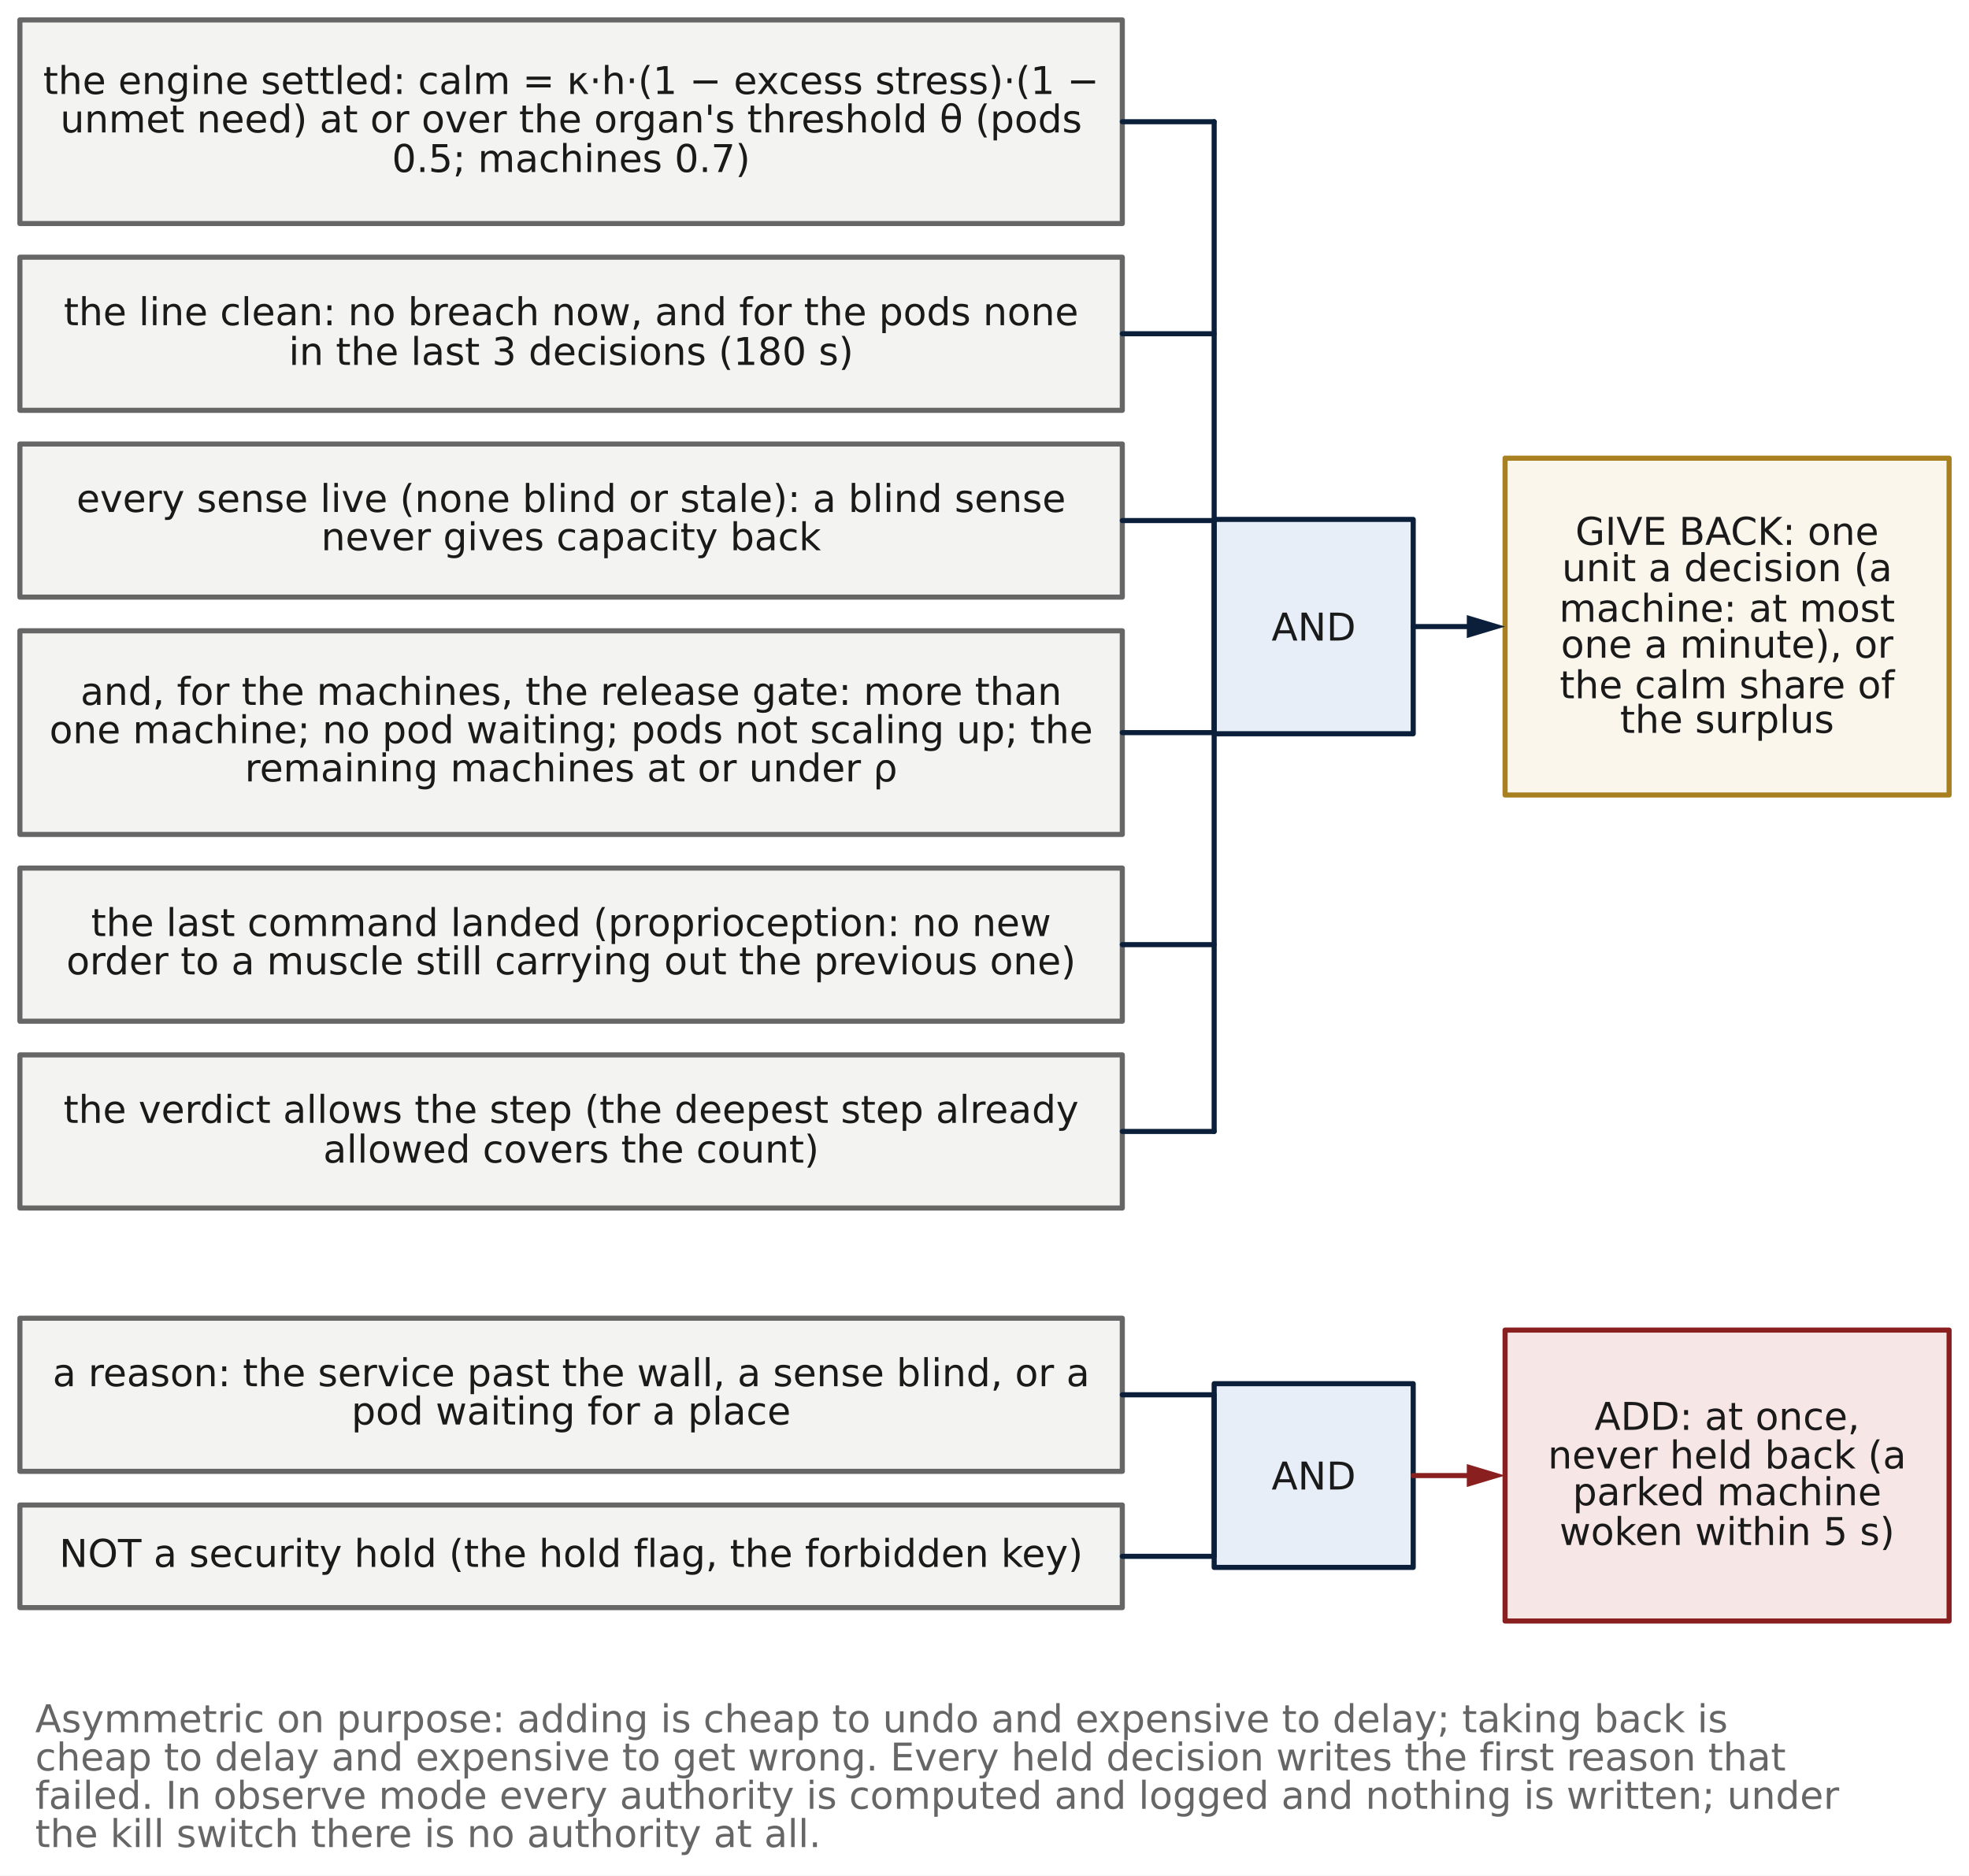
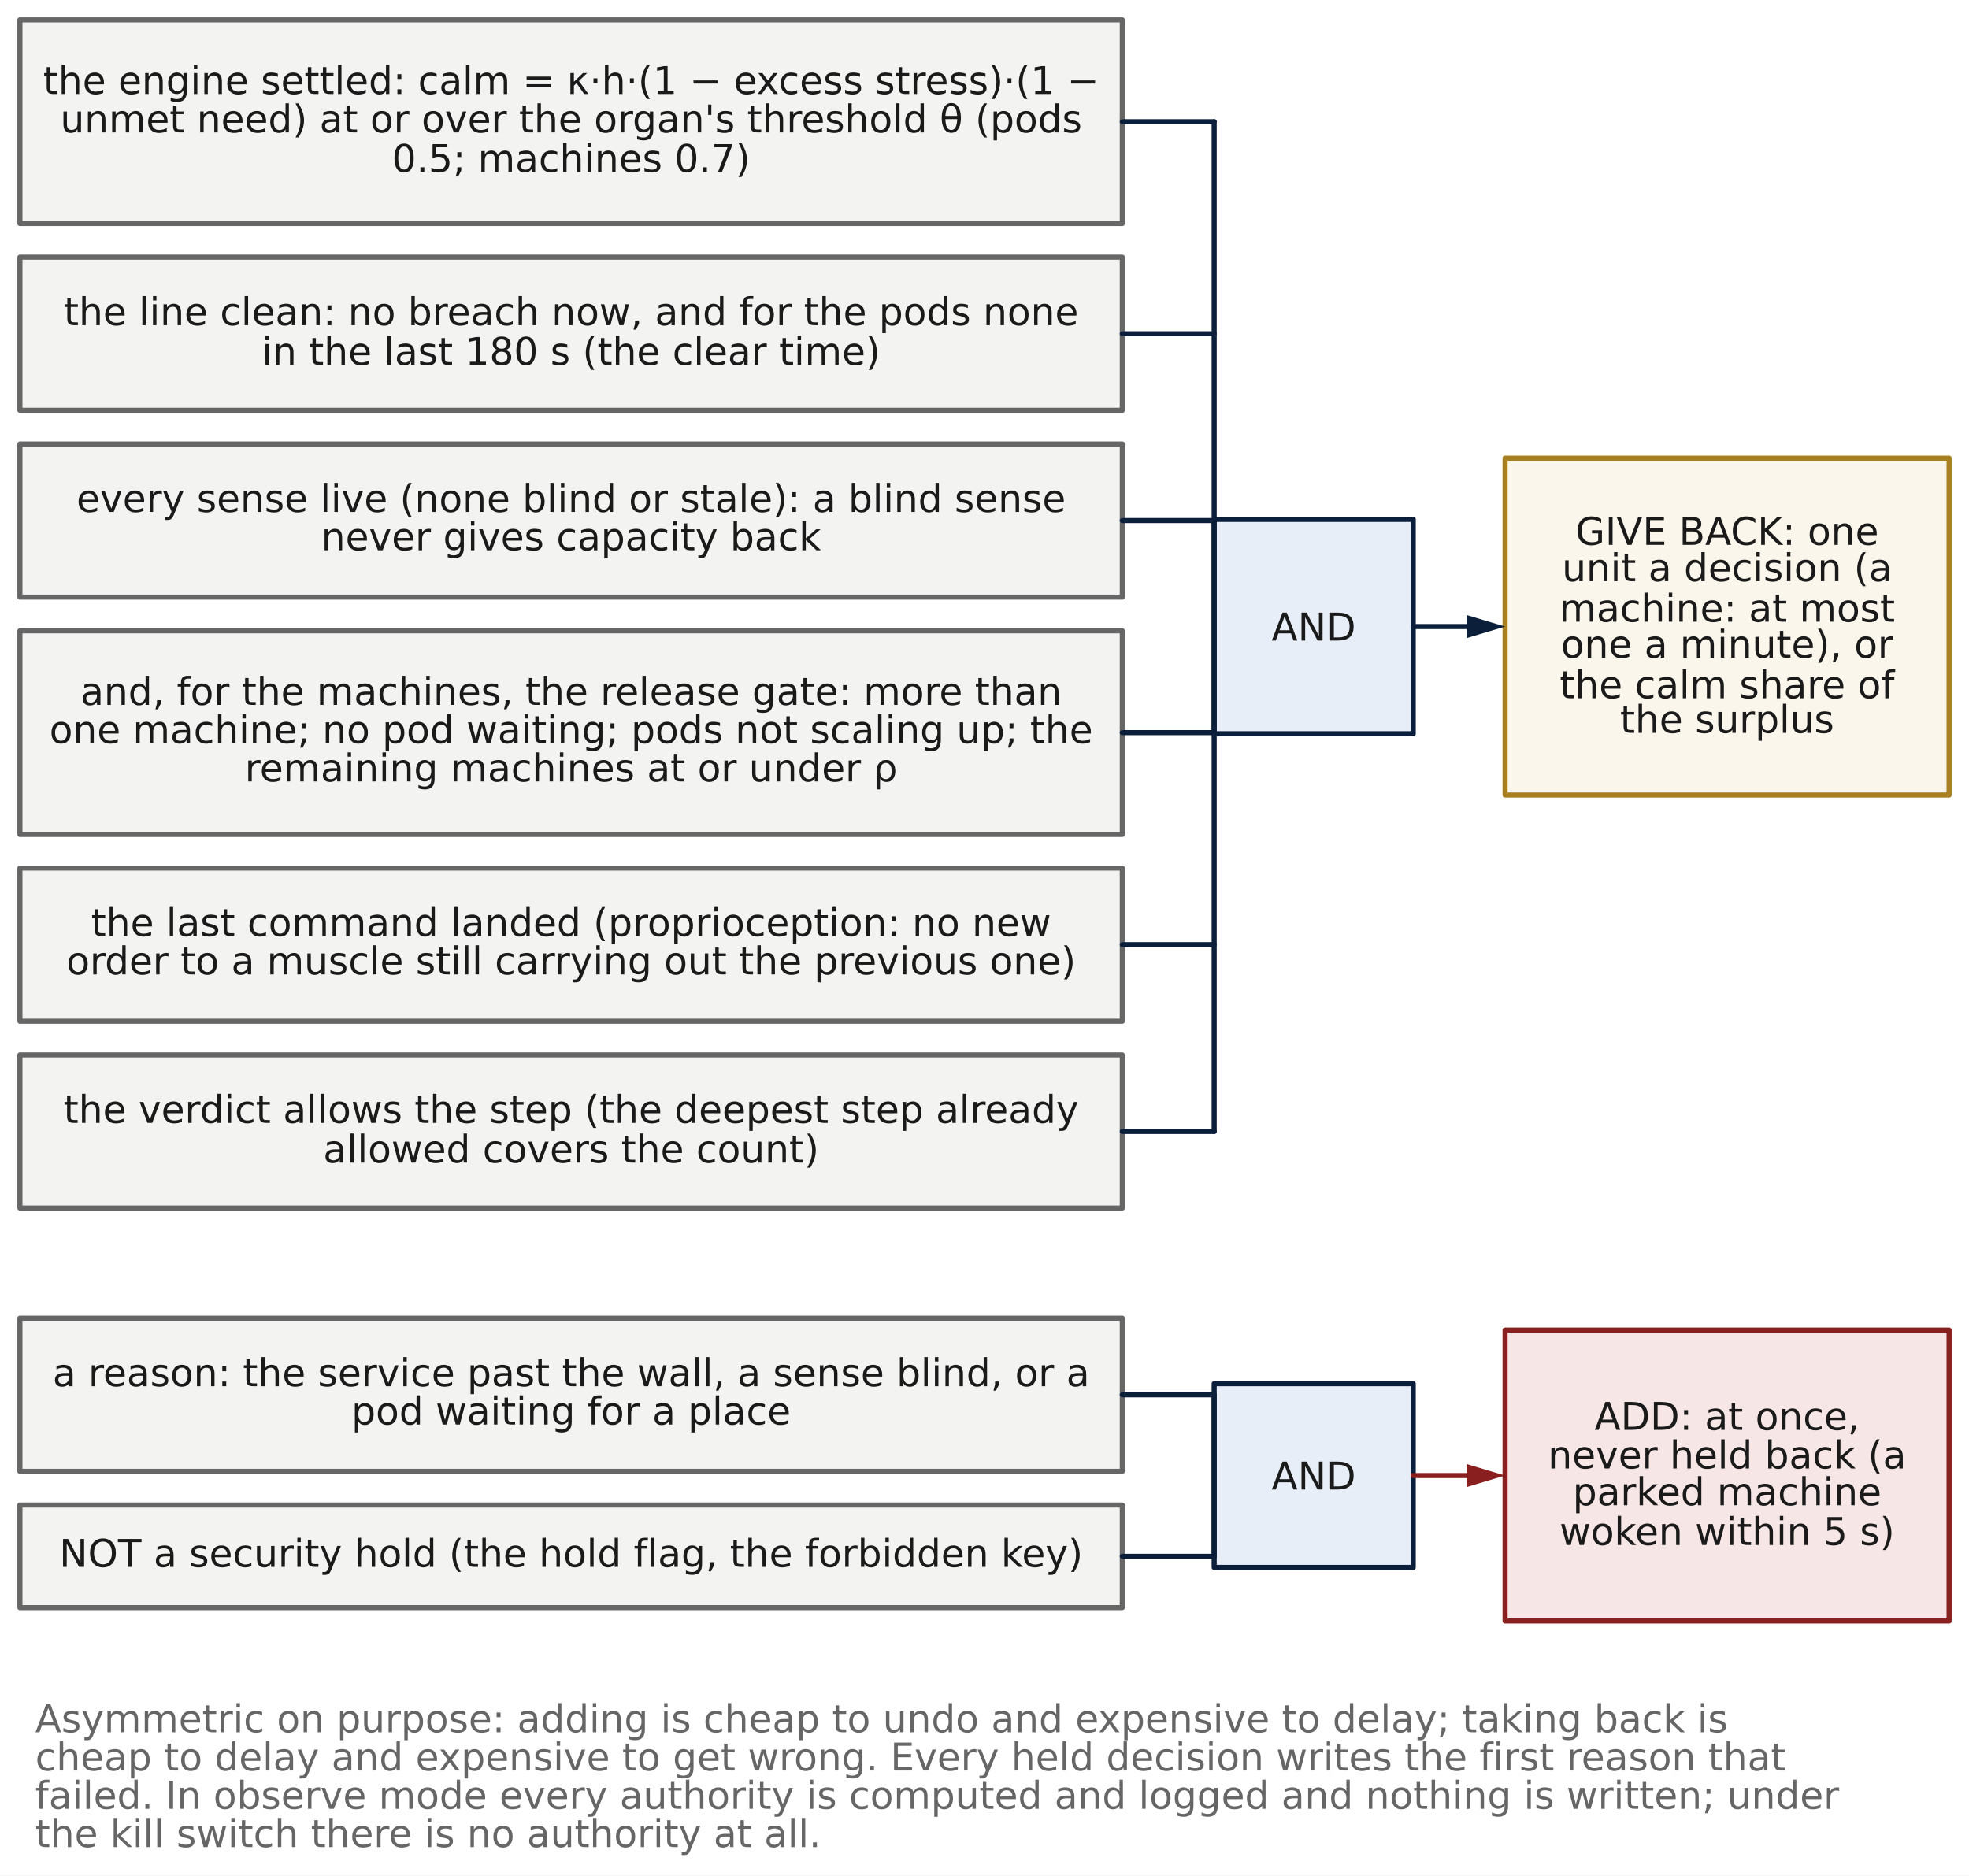
<svg xmlns="http://www.w3.org/2000/svg" width="462.96pt" height="441pt" viewBox="0 0 462.96 441" version="1.1">
  <defs>
    <style type="text/css">*{stroke-linejoin: round; stroke-linecap: butt}</style>
  </defs>
  <g id="figure_1">
    <g id="patch_1">
      <path d="M 0 441  L 462.96 441  L 462.96 0  L 0 0  z " style="fill: #ffffff" />
    </g>
    <g id="axes_1">
      <g id="patch_2">
        <path d="M 4.68 28.62  L 4.68 4.68  L 263.88 4.68  L 263.88 52.56  L 4.68 52.56  z " clip-path="url(#pdf4afb7199)" style="fill: #f3f3f1; stroke: #f3f3f1; stroke-linejoin: miter" />
      </g>
      <g id="patch_3">
        <path d="M 4.68 78.48  L 4.68 60.48  L 263.88 60.48  L 263.88 96.48  L 4.68 96.48  z " clip-path="url(#pdf4afb7199)" style="fill: #f3f3f1; stroke: #f3f3f1; stroke-linejoin: miter" />
      </g>
      <g id="patch_4">
        <path d="M 4.68 122.4  L 4.68 104.4  L 263.88 104.4  L 263.88 140.4  L 4.68 140.4  z " clip-path="url(#pdf4afb7199)" style="fill: #f3f3f1; stroke: #f3f3f1; stroke-linejoin: miter" />
      </g>
      <g id="patch_5">
        <path d="M 4.68 172.26  L 4.68 148.32  L 263.88 148.32  L 263.88 196.2  L 4.68 196.2  z " clip-path="url(#pdf4afb7199)" style="fill: #f3f3f1; stroke: #f3f3f1; stroke-linejoin: miter" />
      </g>
      <g id="patch_6">
        <path d="M 4.68 222.12  L 4.68 204.12  L 263.88 204.12  L 263.88 240.12  L 4.68 240.12  z " clip-path="url(#pdf4afb7199)" style="fill: #f3f3f1; stroke: #f3f3f1; stroke-linejoin: miter" />
      </g>
      <g id="patch_7">
        <path d="M 4.68 266.04  L 4.68 248.04  L 263.88 248.04  L 263.88 284.04  L 4.68 284.04  z " clip-path="url(#pdf4afb7199)" style="fill: #f3f3f1; stroke: #f3f3f1; stroke-linejoin: miter" />
      </g>
      <g id="patch_8">
        <path d="M 285.48 147.33  L 285.48 122.13  L 332.28 122.13  L 332.28 172.53  L 285.48 172.53  z " clip-path="url(#pdf4afb7199)" style="fill: #e8eef7; stroke: #e8eef7; stroke-linejoin: miter" />
      </g>
      <g id="patch_9">
        <path d="M 353.88 147.33  L 353.88 107.73  L 458.28 107.73  L 458.28 186.93  L 353.88 186.93  z " clip-path="url(#pdf4afb7199)" style="fill: #faf6ec; stroke: #faf6ec; stroke-linejoin: miter" />
      </g>
      <g id="patch_10">
        <path d="M 4.68 327.96  L 4.68 309.96  L 263.88 309.96  L 263.88 345.96  L 4.68 345.96  z " clip-path="url(#pdf4afb7199)" style="fill: #f3f3f1; stroke: #f3f3f1; stroke-linejoin: miter" />
      </g>
      <g id="patch_11">
        <path d="M 4.68 365.94  L 4.68 353.88  L 263.88 353.88  L 263.88 378  L 4.68 378  z " clip-path="url(#pdf4afb7199)" style="fill: #f3f3f1; stroke: #f3f3f1; stroke-linejoin: miter" />
      </g>
      <g id="patch_12">
        <path d="M 285.48 346.95  L 285.48 325.35  L 332.28 325.35  L 332.28 368.55  L 285.48 368.55  z " clip-path="url(#pdf4afb7199)" style="fill: #e8eef7; stroke: #e8eef7; stroke-linejoin: miter" />
      </g>
      <g id="patch_13">
        <path d="M 353.88 346.95  L 353.88 312.75  L 458.28 312.75  L 458.28 381.15  L 353.88 381.15  z " clip-path="url(#pdf4afb7199)" style="fill: #f7e6e6; stroke: #f7e6e6; stroke-linejoin: miter" />
      </g>
      <g id="line2d_1">
        <path d="M 4.68 28.62  L 4.68 4.68  L 263.88 4.68  L 263.88 52.56  L 4.68 52.56  L 4.68 28.62  " clip-path="url(#pdf4afb7199)" style="fill: none; stroke: #666666; stroke-width: 1.2; stroke-linecap: round" />
      </g>
      <g id="line2d_2">
        <path d="M 263.88 28.62  L 274.68 28.62  L 285.48 28.62  " clip-path="url(#pdf4afb7199)" style="fill: none; stroke: #0b1f3a; stroke-width: 1.2; stroke-linecap: round" />
      </g>
      <g id="line2d_3">
        <path d="M 4.68 78.48  L 4.68 60.48  L 263.88 60.48  L 263.88 96.48  L 4.68 96.48  L 4.68 78.48  " clip-path="url(#pdf4afb7199)" style="fill: none; stroke: #666666; stroke-width: 1.2; stroke-linecap: round" />
      </g>
      <g id="line2d_4">
        <path d="M 263.88 78.48  L 274.68 78.48  L 285.48 78.48  " clip-path="url(#pdf4afb7199)" style="fill: none; stroke: #0b1f3a; stroke-width: 1.2; stroke-linecap: round" />
      </g>
      <g id="line2d_5">
        <path d="M 4.68 122.4  L 4.68 104.4  L 263.88 104.4  L 263.88 140.4  L 4.68 140.4  L 4.68 122.4  " clip-path="url(#pdf4afb7199)" style="fill: none; stroke: #666666; stroke-width: 1.2; stroke-linecap: round" />
      </g>
      <g id="line2d_6">
        <path d="M 263.88 122.4  L 274.68 122.4  L 285.48 122.4  " clip-path="url(#pdf4afb7199)" style="fill: none; stroke: #0b1f3a; stroke-width: 1.2; stroke-linecap: round" />
      </g>
      <g id="line2d_7">
        <path d="M 4.68 172.26  L 4.68 148.32  L 263.88 148.32  L 263.88 196.2  L 4.68 196.2  L 4.68 172.26  " clip-path="url(#pdf4afb7199)" style="fill: none; stroke: #666666; stroke-width: 1.2; stroke-linecap: round" />
      </g>
      <g id="line2d_8">
        <path d="M 263.88 172.26  L 274.68 172.26  L 285.48 172.26  " clip-path="url(#pdf4afb7199)" style="fill: none; stroke: #0b1f3a; stroke-width: 1.2; stroke-linecap: round" />
      </g>
      <g id="line2d_9">
        <path d="M 4.68 222.12  L 4.68 204.12  L 263.88 204.12  L 263.88 240.12  L 4.68 240.12  L 4.68 222.12  " clip-path="url(#pdf4afb7199)" style="fill: none; stroke: #666666; stroke-width: 1.2; stroke-linecap: round" />
      </g>
      <g id="line2d_10">
        <path d="M 263.88 222.12  L 274.68 222.12  L 285.48 222.12  " clip-path="url(#pdf4afb7199)" style="fill: none; stroke: #0b1f3a; stroke-width: 1.2; stroke-linecap: round" />
      </g>
      <g id="line2d_11">
        <path d="M 4.68 266.04  L 4.68 248.04  L 263.88 248.04  L 263.88 284.04  L 4.68 284.04  L 4.68 266.04  " clip-path="url(#pdf4afb7199)" style="fill: none; stroke: #666666; stroke-width: 1.2; stroke-linecap: round" />
      </g>
      <g id="line2d_12">
        <path d="M 263.88 266.04  L 274.68 266.04  L 285.48 266.04  " clip-path="url(#pdf4afb7199)" style="fill: none; stroke: #0b1f3a; stroke-width: 1.2; stroke-linecap: round" />
      </g>
      <g id="line2d_13">
        <path d="M 285.48 28.62  L 285.48 147.33  L 285.48 266.04  " clip-path="url(#pdf4afb7199)" style="fill: none; stroke: #0b1f3a; stroke-width: 1.2; stroke-linecap: round" />
      </g>
      <g id="line2d_14">
        <path d="M 285.48 147.33  L 285.48 122.13  L 332.28 122.13  L 332.28 172.53  L 285.48 172.53  L 285.48 147.33  " clip-path="url(#pdf4afb7199)" style="fill: none; stroke: #0b1f3a; stroke-width: 1.2; stroke-linecap: round" />
      </g>
      <g id="line2d_15">
        <path d="M 353.88 147.33  L 353.88 107.73  L 458.28 107.73  L 458.28 186.93  L 353.88 186.93  L 353.88 147.33  " clip-path="url(#pdf4afb7199)" style="fill: none; stroke: #a8801f; stroke-width: 1.2; stroke-linecap: round" />
      </g>
      <g id="line2d_16">
        <path d="M 332.28 147.33  L 344.88 147.33  " clip-path="url(#pdf4afb7199)" style="fill: none; stroke: #0b1f3a; stroke-width: 1.2; stroke-linecap: round" />
      </g>
      <g id="patch_14">
        <path d="M 344.88 144.63  L 353.88 147.33  L 344.88 150.03  z " clip-path="url(#pdf4afb7199)" style="fill: #0b1f3a" />
      </g>
      <g id="line2d_17">
        <path d="M 4.68 327.96  L 4.68 309.96  L 263.88 309.96  L 263.88 345.96  L 4.68 345.96  L 4.68 327.96  " clip-path="url(#pdf4afb7199)" style="fill: none; stroke: #666666; stroke-width: 1.2; stroke-linecap: round" />
      </g>
      <g id="line2d_18">
        <path d="M 263.88 327.96  L 274.68 327.96  L 285.48 327.96  " clip-path="url(#pdf4afb7199)" style="fill: none; stroke: #0b1f3a; stroke-width: 1.2; stroke-linecap: round" />
      </g>
      <g id="line2d_19">
        <path d="M 4.68 365.94  L 4.68 353.88  L 263.88 353.88  L 263.88 378  L 4.68 378  L 4.68 365.94  " clip-path="url(#pdf4afb7199)" style="fill: none; stroke: #666666; stroke-width: 1.2; stroke-linecap: round" />
      </g>
      <g id="line2d_20">
        <path d="M 263.88 365.94  L 274.68 365.94  L 285.48 365.94  " clip-path="url(#pdf4afb7199)" style="fill: none; stroke: #0b1f3a; stroke-width: 1.2; stroke-linecap: round" />
      </g>
      <g id="line2d_21">
        <path d="M 285.48 327.96  L 285.48 346.95  L 285.48 365.94  " clip-path="url(#pdf4afb7199)" style="fill: none; stroke: #0b1f3a; stroke-width: 1.2; stroke-linecap: round" />
      </g>
      <g id="line2d_22">
        <path d="M 285.48 346.95  L 285.48 325.35  L 332.28 325.35  L 332.28 368.55  L 285.48 368.55  L 285.48 346.95  " clip-path="url(#pdf4afb7199)" style="fill: none; stroke: #0b1f3a; stroke-width: 1.2; stroke-linecap: round" />
      </g>
      <g id="line2d_23">
        <path d="M 353.88 346.95  L 353.88 312.75  L 458.28 312.75  L 458.28 381.15  L 353.88 381.15  L 353.88 346.95  " clip-path="url(#pdf4afb7199)" style="fill: none; stroke: #8a1f1f; stroke-width: 1.2; stroke-linecap: round" />
      </g>
      <g id="line2d_24">
        <path d="M 332.28 346.95  L 344.88 346.95  " clip-path="url(#pdf4afb7199)" style="fill: none; stroke: #8a1f1f; stroke-width: 1.2; stroke-linecap: round" />
      </g>
      <g id="patch_15">
        <path d="M 344.88 344.25  L 353.88 346.95  L 344.88 349.65  z " clip-path="url(#pdf4afb7199)" style="fill: #8a1f1f" />
      </g>
      <g id="text_1">
        <text style="font-size: 9px; font-family: 'DejaVu Sans'; fill: #1a1a1a" transform="translate(10.15312 22.10344)">the engine settled: calm = κ·h·(1 − excess stress)·(1 −</text>
        <text style="font-size: 9px; font-family: 'DejaVu Sans'; fill: #1a1a1a" transform="translate(14.15602 31.13859)">unmet need) at or over the organ's threshold θ (pods</text>
        <text style="font-size: 9px; font-family: 'DejaVu Sans'; fill: #1a1a1a" transform="translate(92.15297 40.44586)">0.5; machines 0.7)</text>
      </g>
      <g id="text_2">
        <text style="font-size: 9px; font-family: 'DejaVu Sans'; fill: #1a1a1a" transform="translate(14.99625 76.46344)">the line clean: no breach now, and for the pods none</text>
-         <text style="font-size: 9px; font-family: 'DejaVu Sans'; fill: #1a1a1a" transform="translate(67.89375 85.80586)">in the last 3 decisions (180 s)</text>
+         <text style="font-size: 9px; font-family: 'DejaVu Sans'; fill: #1a1a1a" transform="translate(61.56844 85.80586)">in the last 180 s (the clear time)</text>
      </g>
      <g id="text_3">
        <text style="font-size: 9px; font-family: 'DejaVu Sans'; fill: #1a1a1a" transform="translate(17.97398 120.3834)">every sense live (none blind or stale): a blind sense</text>
        <text style="font-size: 9px; font-family: 'DejaVu Sans'; fill: #1a1a1a" transform="translate(75.51 129.3834)">never gives capacity back</text>
      </g>
      <g id="text_4">
        <text style="font-size: 9px; font-family: 'DejaVu Sans'; fill: #1a1a1a" transform="translate(18.91758 165.7434)">and, for the machines, the release gate: more than</text>
        <text style="font-size: 9px; font-family: 'DejaVu Sans'; fill: #1a1a1a" transform="translate(11.60578 174.7434)">one machine; no pod waiting; pods not scaling up; the</text>
        <text style="font-size: 9px; font-family: 'DejaVu Sans'; fill: #1a1a1a" transform="translate(57.56414 183.7434)">remaining machines at or under ρ</text>
      </g>
      <g id="text_5">
        <text style="font-size: 9px; font-family: 'DejaVu Sans'; fill: #1a1a1a" transform="translate(21.42633 220.1034)">the last command landed (proprioception: no new</text>
        <text style="font-size: 9px; font-family: 'DejaVu Sans'; fill: #1a1a1a" transform="translate(15.60234 229.1034)">order to a muscle still carrying out the previous one)</text>
      </g>
      <g id="text_6">
        <text style="font-size: 9px; font-family: 'DejaVu Sans'; fill: #1a1a1a" transform="translate(14.94141 264.0234)">the verdict allows the step (the deepest step already</text>
        <text style="font-size: 9px; font-family: 'DejaVu Sans'; fill: #1a1a1a" transform="translate(75.9818 273.3659)">allowed covers the count)</text>
      </g>
      <g id="text_7">
        <text style="font-size: 9px; font-family: 'DejaVu Sans'; text-anchor: middle; fill: #1a1a1a" x="308.88" y="150.611" transform="rotate(-0 308.88 150.6108)">AND</text>
      </g>
      <g id="text_8">
        <text style="font-size: 9px; font-family: 'DejaVu Sans'; fill: #1a1a1a" transform="translate(370.4133 128.1059)">GIVE BACK: one</text>
        <text style="font-size: 9px; font-family: 'DejaVu Sans'; fill: #1a1a1a" transform="translate(367.2506 136.6559)">unit a decision (a</text>
        <text style="font-size: 9px; font-family: 'DejaVu Sans'; fill: #1a1a1a" transform="translate(366.5988 146.1853)">machine: at most</text>
        <text style="font-size: 9px; font-family: 'DejaVu Sans'; fill: #1a1a1a" transform="translate(366.9982 154.6559)">one a minute), or</text>
        <text style="font-size: 9px; font-family: 'DejaVu Sans'; fill: #1a1a1a" transform="translate(366.7282 164.1853)">the calm share of</text>
        <text style="font-size: 9px; font-family: 'DejaVu Sans'; fill: #1a1a1a" transform="translate(380.9159 172.3134)">the surplus</text>
      </g>
      <g id="text_9">
        <text style="font-size: 9px; font-family: 'DejaVu Sans'; fill: #1a1a1a" transform="translate(12.3743 325.9434)">a reason: the service past the wall, a sense blind, or a</text>
        <text style="font-size: 9px; font-family: 'DejaVu Sans'; fill: #1a1a1a" transform="translate(82.62844 334.9434)">pod waiting for a place</text>
      </g>
      <g id="text_10">
        <text style="font-size: 9px; font-family: 'DejaVu Sans'; text-anchor: middle; fill: #1a1a1a" x="134.28" y="368.423" transform="rotate(-0 134.28 368.4234)">NOT a security hold (the hold flag, the forbidden key)</text>
      </g>
      <g id="text_11">
        <text style="font-size: 9px; font-family: 'DejaVu Sans'; text-anchor: middle; fill: #1a1a1a" x="308.88" y="350.231" transform="rotate(-0 308.88 350.2308)">AND</text>
      </g>
      <g id="text_12">
        <text style="font-size: 9px; font-family: 'DejaVu Sans'; fill: #1a1a1a" transform="translate(374.895 336.2077)">ADD: at once,</text>
        <text style="font-size: 9px; font-family: 'DejaVu Sans'; fill: #1a1a1a" transform="translate(363.9509 345.2759)">never held back (a</text>
        <text style="font-size: 9px; font-family: 'DejaVu Sans'; fill: #1a1a1a" transform="translate(369.7763 353.9334)">parked machine</text>
        <text style="font-size: 9px; font-family: 'DejaVu Sans'; fill: #1a1a1a" transform="translate(366.6783 363.2759)">woken within 5 s)</text>
      </g>
      <g id="text_13">
        <text style="font-size: 9px; font-family: 'DejaVu Sans'; fill: #666666" transform="translate(8.28 407.3034)">Asymmetric on purpose: adding is cheap to undo and expensive to delay; taking back is</text>
        <text style="font-size: 9px; font-family: 'DejaVu Sans'; fill: #666666" transform="translate(8.28 416.3034)">cheap to delay and expensive to get wrong. Every held decision writes the first reason that</text>
        <text style="font-size: 9px; font-family: 'DejaVu Sans'; fill: #666666" transform="translate(8.28 425.3034)">failed. In observe mode every authority is computed and logged and nothing is written; under</text>
        <text style="font-size: 9px; font-family: 'DejaVu Sans'; fill: #666666" transform="translate(8.28 434.3034)">the kill switch there is no authority at all.</text>
      </g>
    </g>
  </g>
  <defs>
    <clipPath id="pdf4afb7199">
      <rect x="0" y="0" width="462.96" height="441" />
    </clipPath>
  </defs>
</svg>
